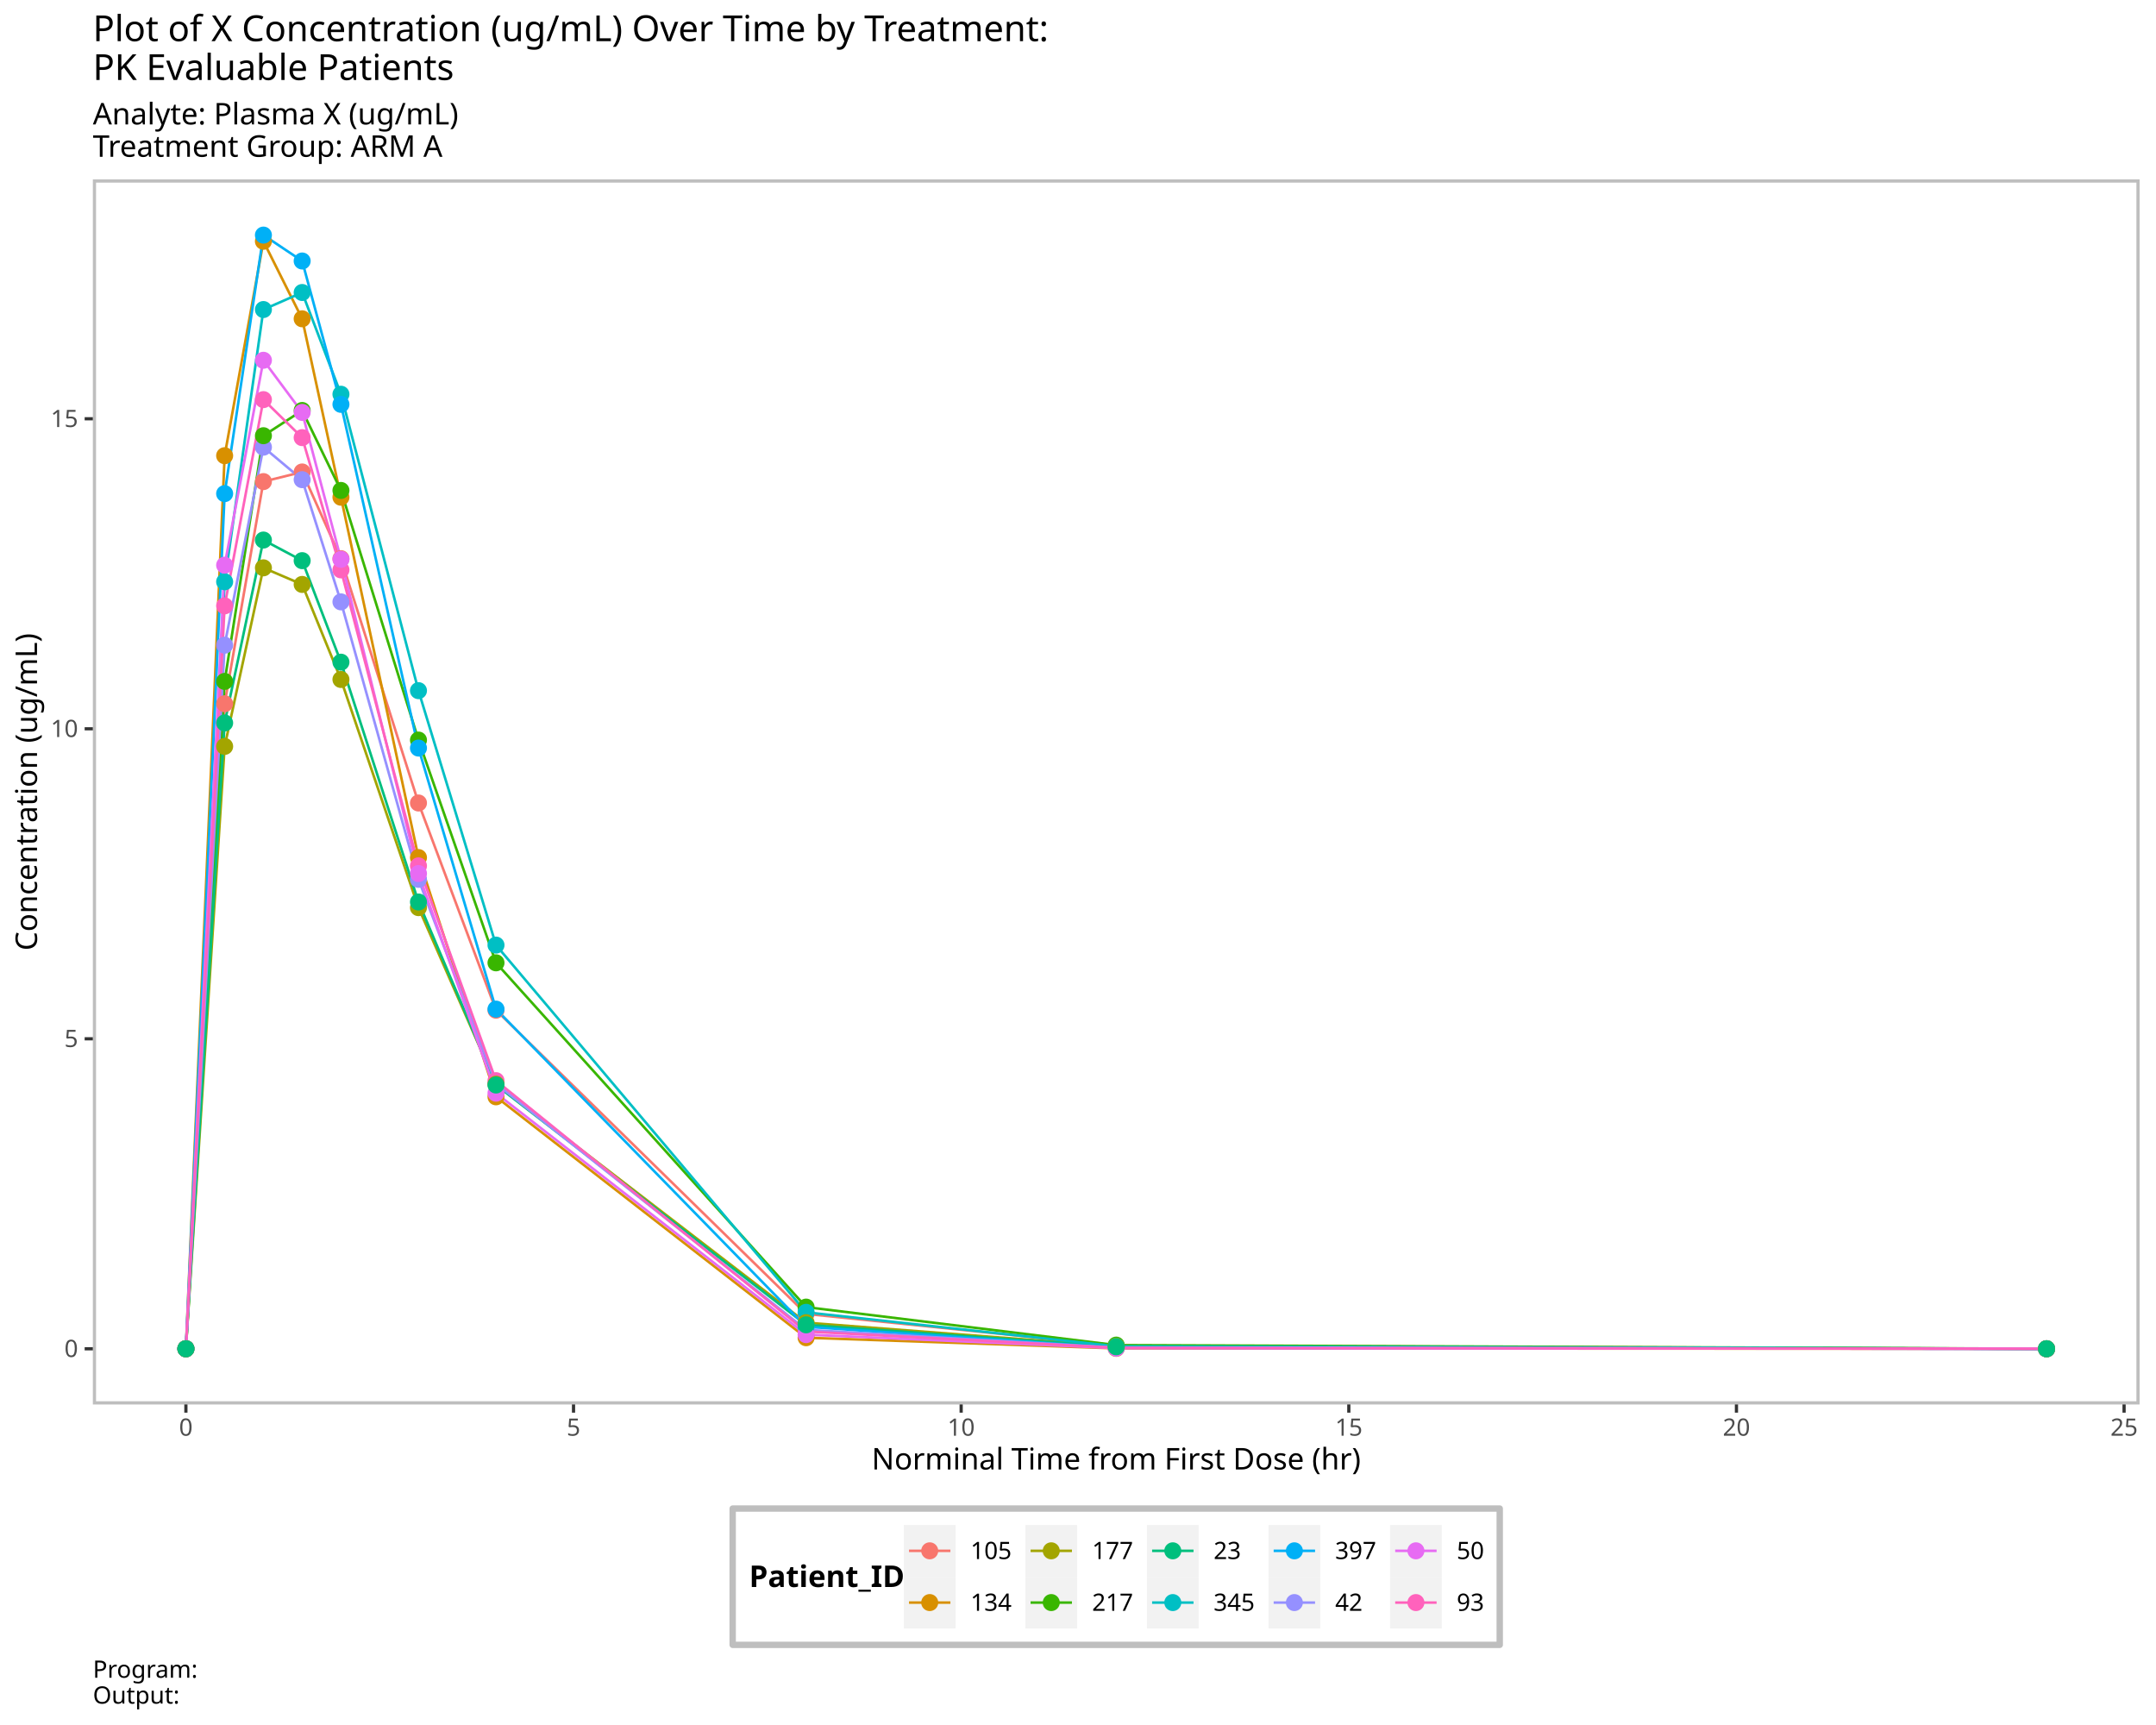
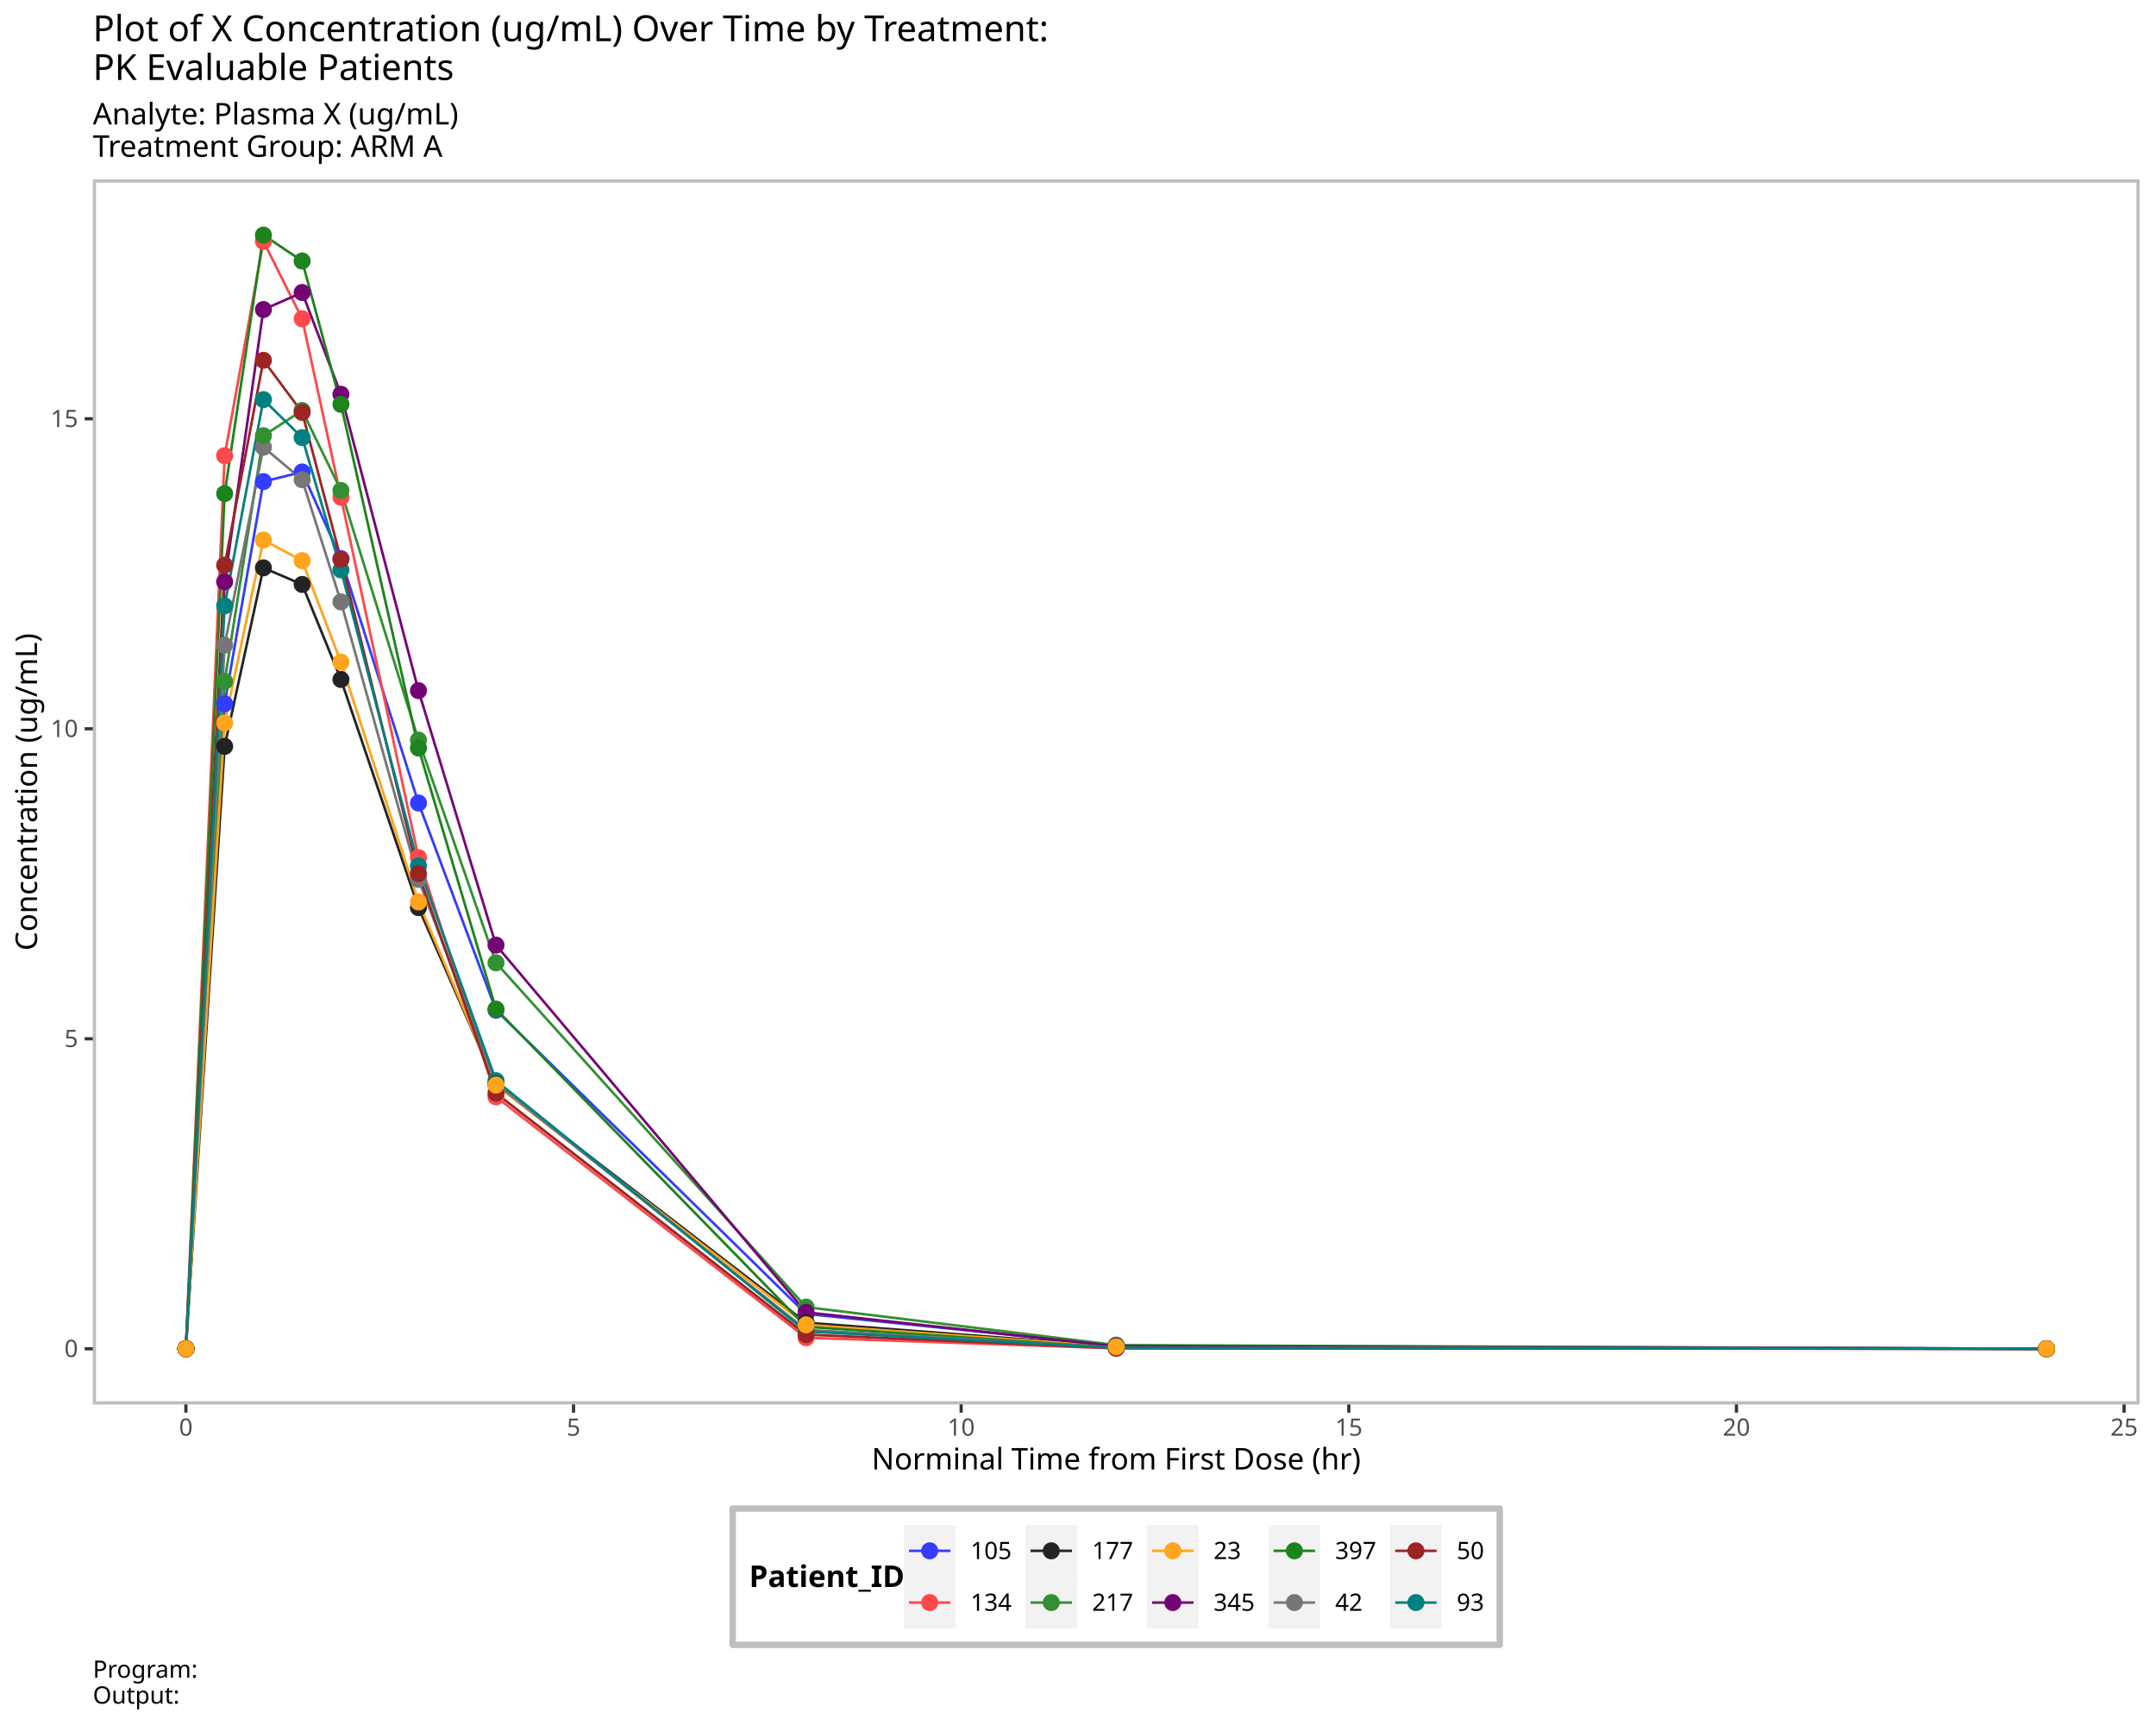
<svg xmlns="http://www.w3.org/2000/svg" class="svglite" data-engine-version="2.0" width="720.00pt" height="576.00pt" viewBox="0 0 720.00 576.00">
  <defs>
    <style type="text/css">
    .svglite line, .svglite polyline, .svglite polygon, .svglite path, .svglite rect, .svglite circle {
      fill: none;
      stroke: #000000;
      stroke-linecap: round;
      stroke-linejoin: round;
      stroke-miterlimit: 10.00;
    }
  </style>
  </defs>
  <rect width="100%" height="100%" style="stroke: none; fill: #FFFFFF;" />
  <defs>
    <clipPath id="cpMC4wMHw3MjAuMDB8MC4wMHw1NzYuMDA=">
      <rect x="0.00" y="0.00" width="720.00" height="576.00" />
    </clipPath>
  </defs>
  <g clip-path="url(#cpMC4wMHw3MjAuMDB8MC4wMHw1NzYuMDA=)">
    <rect x="0.00" y="0.00" width="720.00" height="576.00" style="stroke-width: 1.07; stroke: #FFFFFF; fill: #FFFFFF;" />
  </g>
  <defs>
    <clipPath id="cpMzEuMDF8NzE0LjUyfDU5LjkxfDQ2OC45Ng==">
      <rect x="31.01" y="59.91" width="683.51" height="409.06" />
    </clipPath>
  </defs>
  <g clip-path="url(#cpMzEuMDF8NzE0LjUyfDU5LjkxfDQ2OC45Ng==)">
-     <polyline points="62.08,450.37 75.02,234.99 87.97,160.81 100.91,157.60 113.86,186.54 139.75,268.13 165.64,337.31 269.20,438.73 372.76,449.35 683.45,450.37 " style="stroke-width: 0.85; stroke: #F8766D; stroke-linecap: butt;" />
-     <polyline points="62.08,450.37 75.02,152.16 87.97,80.57 100.91,106.45 113.86,166.03 139.75,286.35 165.64,366.24 269.20,446.68 372.76,450.24 683.45,450.37 " style="stroke-width: 0.85; stroke: #D89000; stroke-linecap: butt;" />
-     <polyline points="62.08,450.37 75.02,249.23 87.97,189.61 100.91,195.15 113.86,226.89 139.75,303.07 165.64,362.03 269.20,441.65 372.76,449.58 683.45,450.37 " style="stroke-width: 0.85; stroke: #A3A500; stroke-linecap: butt;" />
-     <polyline points="62.08,450.37 75.02,227.53 87.97,145.49 100.91,137.07 113.86,163.77 139.75,247.12 165.64,321.50 269.20,436.46 372.76,449.15 683.45,450.37 " style="stroke-width: 0.85; stroke: #39B600; stroke-linecap: butt;" />
-     <polyline points="62.08,450.37 75.02,241.40 87.97,180.33 100.91,187.21 113.86,221.11 139.75,301.19 165.64,362.30 269.20,442.38 372.76,449.71 683.45,450.37 " style="stroke-width: 0.85; stroke: #00BF7D; stroke-linecap: butt;" />
-     <polyline points="62.08,450.37 75.02,194.26 87.97,103.36 100.91,97.67 113.86,131.64 139.75,230.62 165.64,315.58 269.20,438.20 372.76,449.54 683.45,450.37 " style="stroke-width: 0.85; stroke: #00BFC4; stroke-linecap: butt;" />
-     <polyline points="62.08,450.37 75.02,164.83 87.97,78.50 100.91,87.15 113.86,135.02 139.75,249.79 165.64,336.96 269.20,443.04 372.76,450.02 683.45,450.37 " style="stroke-width: 0.85; stroke: #00B0F6; stroke-linecap: butt;" />
-     <polyline points="62.08,450.37 75.02,215.44 87.97,149.32 100.91,160.17 113.86,200.97 139.75,293.63 165.64,361.83 269.20,444.05 372.76,450.00 683.45,450.37 " style="stroke-width: 0.85; stroke: #9590FF; stroke-linecap: butt;" />
-     <polyline points="62.08,450.37 75.02,188.72 87.97,120.30 100.91,137.71 113.86,186.77 139.75,291.69 165.64,365.03 269.20,445.65 372.76,450.16 683.45,450.37 " style="stroke-width: 0.85; stroke: #E76BF3; stroke-linecap: butt;" />
-     <polyline points="62.08,450.37 75.02,202.30 87.97,133.44 100.91,146.13 113.86,190.29 139.75,289.12 165.64,360.85 269.20,444.61 372.76,450.06 683.45,450.37 " style="stroke-width: 0.85; stroke: #FF62BC; stroke-linecap: butt;" />
-     <circle cx="62.08" cy="450.37" r="2.49" style="stroke-width: 0.71; stroke: #F8766D; fill: #F8766D;" />
-     <circle cx="75.02" cy="234.99" r="2.49" style="stroke-width: 0.71; stroke: #F8766D; fill: #F8766D;" />
-     <circle cx="87.97" cy="160.81" r="2.49" style="stroke-width: 0.71; stroke: #F8766D; fill: #F8766D;" />
-     <circle cx="100.91" cy="157.60" r="2.49" style="stroke-width: 0.71; stroke: #F8766D; fill: #F8766D;" />
-     <circle cx="113.86" cy="186.54" r="2.49" style="stroke-width: 0.71; stroke: #F8766D; fill: #F8766D;" />
-     <circle cx="139.75" cy="268.13" r="2.49" style="stroke-width: 0.71; stroke: #F8766D; fill: #F8766D;" />
-     <circle cx="165.64" cy="337.31" r="2.49" style="stroke-width: 0.71; stroke: #F8766D; fill: #F8766D;" />
-     <circle cx="269.20" cy="438.73" r="2.49" style="stroke-width: 0.71; stroke: #F8766D; fill: #F8766D;" />
-     <circle cx="372.76" cy="449.35" r="2.49" style="stroke-width: 0.71; stroke: #F8766D; fill: #F8766D;" />
-     <circle cx="62.08" cy="450.37" r="2.49" style="stroke-width: 0.71; stroke: #D89000; fill: #D89000;" />
-     <circle cx="75.02" cy="152.16" r="2.49" style="stroke-width: 0.71; stroke: #D89000; fill: #D89000;" />
-     <circle cx="87.97" cy="80.57" r="2.49" style="stroke-width: 0.71; stroke: #D89000; fill: #D89000;" />
-     <circle cx="100.91" cy="106.45" r="2.49" style="stroke-width: 0.71; stroke: #D89000; fill: #D89000;" />
-     <circle cx="113.86" cy="166.03" r="2.49" style="stroke-width: 0.71; stroke: #D89000; fill: #D89000;" />
-     <circle cx="139.75" cy="286.35" r="2.49" style="stroke-width: 0.71; stroke: #D89000; fill: #D89000;" />
-     <circle cx="165.64" cy="366.24" r="2.49" style="stroke-width: 0.71; stroke: #D89000; fill: #D89000;" />
-     <circle cx="269.20" cy="446.68" r="2.49" style="stroke-width: 0.71; stroke: #D89000; fill: #D89000;" />
-     <circle cx="372.76" cy="450.24" r="2.49" style="stroke-width: 0.71; stroke: #D89000; fill: #D89000;" />
-     <circle cx="62.08" cy="450.37" r="2.49" style="stroke-width: 0.71; stroke: #9590FF; fill: #9590FF;" />
-     <circle cx="75.02" cy="215.44" r="2.49" style="stroke-width: 0.71; stroke: #9590FF; fill: #9590FF;" />
-     <circle cx="87.97" cy="149.32" r="2.49" style="stroke-width: 0.71; stroke: #9590FF; fill: #9590FF;" />
-     <circle cx="100.91" cy="160.17" r="2.49" style="stroke-width: 0.71; stroke: #9590FF; fill: #9590FF;" />
-     <circle cx="113.86" cy="200.97" r="2.49" style="stroke-width: 0.71; stroke: #9590FF; fill: #9590FF;" />
-     <circle cx="139.75" cy="293.63" r="2.49" style="stroke-width: 0.71; stroke: #9590FF; fill: #9590FF;" />
-     <circle cx="165.64" cy="361.83" r="2.49" style="stroke-width: 0.71; stroke: #9590FF; fill: #9590FF;" />
-     <circle cx="269.20" cy="444.05" r="2.49" style="stroke-width: 0.71; stroke: #9590FF; fill: #9590FF;" />
-     <circle cx="372.76" cy="450.00" r="2.49" style="stroke-width: 0.71; stroke: #9590FF; fill: #9590FF;" />
-     <circle cx="62.08" cy="450.37" r="2.49" style="stroke-width: 0.71; stroke: #FF62BC; fill: #FF62BC;" />
-     <circle cx="75.02" cy="202.30" r="2.49" style="stroke-width: 0.71; stroke: #FF62BC; fill: #FF62BC;" />
-     <circle cx="87.97" cy="133.44" r="2.49" style="stroke-width: 0.71; stroke: #FF62BC; fill: #FF62BC;" />
-     <circle cx="100.91" cy="146.13" r="2.49" style="stroke-width: 0.71; stroke: #FF62BC; fill: #FF62BC;" />
-     <circle cx="113.86" cy="190.29" r="2.49" style="stroke-width: 0.71; stroke: #FF62BC; fill: #FF62BC;" />
-     <circle cx="139.75" cy="289.12" r="2.49" style="stroke-width: 0.71; stroke: #FF62BC; fill: #FF62BC;" />
-     <circle cx="165.64" cy="360.85" r="2.49" style="stroke-width: 0.71; stroke: #FF62BC; fill: #FF62BC;" />
-     <circle cx="269.20" cy="444.61" r="2.49" style="stroke-width: 0.71; stroke: #FF62BC; fill: #FF62BC;" />
-     <circle cx="372.76" cy="450.06" r="2.49" style="stroke-width: 0.71; stroke: #FF62BC; fill: #FF62BC;" />
-     <circle cx="62.08" cy="450.37" r="2.49" style="stroke-width: 0.71; stroke: #39B600; fill: #39B600;" />
-     <circle cx="75.02" cy="227.53" r="2.49" style="stroke-width: 0.71; stroke: #39B600; fill: #39B600;" />
-     <circle cx="87.97" cy="145.49" r="2.49" style="stroke-width: 0.71; stroke: #39B600; fill: #39B600;" />
-     <circle cx="100.91" cy="137.07" r="2.49" style="stroke-width: 0.71; stroke: #39B600; fill: #39B600;" />
-     <circle cx="113.86" cy="163.77" r="2.49" style="stroke-width: 0.71; stroke: #39B600; fill: #39B600;" />
-     <circle cx="139.75" cy="247.12" r="2.49" style="stroke-width: 0.71; stroke: #39B600; fill: #39B600;" />
-     <circle cx="165.64" cy="321.50" r="2.49" style="stroke-width: 0.71; stroke: #39B600; fill: #39B600;" />
-     <circle cx="269.20" cy="436.46" r="2.49" style="stroke-width: 0.71; stroke: #39B600; fill: #39B600;" />
-     <circle cx="372.76" cy="449.15" r="2.49" style="stroke-width: 0.71; stroke: #39B600; fill: #39B600;" />
-     <circle cx="62.08" cy="450.37" r="2.49" style="stroke-width: 0.71; stroke: #00BFC4; fill: #00BFC4;" />
-     <circle cx="75.02" cy="194.26" r="2.49" style="stroke-width: 0.71; stroke: #00BFC4; fill: #00BFC4;" />
-     <circle cx="87.97" cy="103.36" r="2.49" style="stroke-width: 0.71; stroke: #00BFC4; fill: #00BFC4;" />
-     <circle cx="100.91" cy="97.67" r="2.49" style="stroke-width: 0.71; stroke: #00BFC4; fill: #00BFC4;" />
-     <circle cx="113.86" cy="131.64" r="2.49" style="stroke-width: 0.71; stroke: #00BFC4; fill: #00BFC4;" />
-     <circle cx="139.75" cy="230.62" r="2.49" style="stroke-width: 0.71; stroke: #00BFC4; fill: #00BFC4;" />
-     <circle cx="165.64" cy="315.58" r="2.49" style="stroke-width: 0.71; stroke: #00BFC4; fill: #00BFC4;" />
-     <circle cx="269.20" cy="438.20" r="2.49" style="stroke-width: 0.71; stroke: #00BFC4; fill: #00BFC4;" />
-     <circle cx="372.76" cy="449.54" r="2.49" style="stroke-width: 0.71; stroke: #00BFC4; fill: #00BFC4;" />
-     <circle cx="62.08" cy="450.37" r="2.49" style="stroke-width: 0.71; stroke: #00B0F6; fill: #00B0F6;" />
-     <circle cx="75.02" cy="164.83" r="2.49" style="stroke-width: 0.71; stroke: #00B0F6; fill: #00B0F6;" />
-     <circle cx="87.97" cy="78.50" r="2.49" style="stroke-width: 0.71; stroke: #00B0F6; fill: #00B0F6;" />
-     <circle cx="100.91" cy="87.15" r="2.49" style="stroke-width: 0.71; stroke: #00B0F6; fill: #00B0F6;" />
-     <circle cx="113.86" cy="135.02" r="2.49" style="stroke-width: 0.71; stroke: #00B0F6; fill: #00B0F6;" />
-     <circle cx="139.75" cy="249.79" r="2.49" style="stroke-width: 0.71; stroke: #00B0F6; fill: #00B0F6;" />
-     <circle cx="165.64" cy="336.96" r="2.49" style="stroke-width: 0.71; stroke: #00B0F6; fill: #00B0F6;" />
-     <circle cx="269.20" cy="443.04" r="2.49" style="stroke-width: 0.71; stroke: #00B0F6; fill: #00B0F6;" />
-     <circle cx="372.76" cy="450.02" r="2.49" style="stroke-width: 0.71; stroke: #00B0F6; fill: #00B0F6;" />
-     <circle cx="62.08" cy="450.37" r="2.49" style="stroke-width: 0.71; stroke: #E76BF3; fill: #E76BF3;" />
-     <circle cx="75.02" cy="188.72" r="2.49" style="stroke-width: 0.71; stroke: #E76BF3; fill: #E76BF3;" />
-     <circle cx="87.97" cy="120.30" r="2.49" style="stroke-width: 0.71; stroke: #E76BF3; fill: #E76BF3;" />
-     <circle cx="100.91" cy="137.71" r="2.49" style="stroke-width: 0.71; stroke: #E76BF3; fill: #E76BF3;" />
-     <circle cx="113.86" cy="186.77" r="2.49" style="stroke-width: 0.71; stroke: #E76BF3; fill: #E76BF3;" />
-     <circle cx="139.75" cy="291.69" r="2.49" style="stroke-width: 0.71; stroke: #E76BF3; fill: #E76BF3;" />
-     <circle cx="165.64" cy="365.03" r="2.49" style="stroke-width: 0.71; stroke: #E76BF3; fill: #E76BF3;" />
-     <circle cx="269.20" cy="445.65" r="2.49" style="stroke-width: 0.71; stroke: #E76BF3; fill: #E76BF3;" />
-     <circle cx="372.76" cy="450.16" r="2.49" style="stroke-width: 0.71; stroke: #E76BF3; fill: #E76BF3;" />
-     <circle cx="62.08" cy="450.37" r="2.49" style="stroke-width: 0.71; stroke: #A3A500; fill: #A3A500;" />
-     <circle cx="75.02" cy="249.23" r="2.49" style="stroke-width: 0.71; stroke: #A3A500; fill: #A3A500;" />
-     <circle cx="87.97" cy="189.61" r="2.49" style="stroke-width: 0.71; stroke: #A3A500; fill: #A3A500;" />
-     <circle cx="100.91" cy="195.15" r="2.49" style="stroke-width: 0.71; stroke: #A3A500; fill: #A3A500;" />
-     <circle cx="113.86" cy="226.89" r="2.49" style="stroke-width: 0.71; stroke: #A3A500; fill: #A3A500;" />
-     <circle cx="139.75" cy="303.07" r="2.49" style="stroke-width: 0.71; stroke: #A3A500; fill: #A3A500;" />
-     <circle cx="165.64" cy="362.03" r="2.49" style="stroke-width: 0.71; stroke: #A3A500; fill: #A3A500;" />
-     <circle cx="269.20" cy="441.65" r="2.49" style="stroke-width: 0.71; stroke: #A3A500; fill: #A3A500;" />
-     <circle cx="372.76" cy="449.58" r="2.49" style="stroke-width: 0.71; stroke: #A3A500; fill: #A3A500;" />
-     <circle cx="62.08" cy="450.37" r="2.49" style="stroke-width: 0.71; stroke: #00BF7D; fill: #00BF7D;" />
-     <circle cx="75.02" cy="241.40" r="2.49" style="stroke-width: 0.71; stroke: #00BF7D; fill: #00BF7D;" />
-     <circle cx="87.97" cy="180.33" r="2.49" style="stroke-width: 0.71; stroke: #00BF7D; fill: #00BF7D;" />
-     <circle cx="100.91" cy="187.21" r="2.49" style="stroke-width: 0.71; stroke: #00BF7D; fill: #00BF7D;" />
-     <circle cx="113.86" cy="221.11" r="2.49" style="stroke-width: 0.71; stroke: #00BF7D; fill: #00BF7D;" />
-     <circle cx="139.75" cy="301.19" r="2.49" style="stroke-width: 0.71; stroke: #00BF7D; fill: #00BF7D;" />
-     <circle cx="165.64" cy="362.30" r="2.49" style="stroke-width: 0.71; stroke: #00BF7D; fill: #00BF7D;" />
-     <circle cx="269.20" cy="442.38" r="2.49" style="stroke-width: 0.71; stroke: #00BF7D; fill: #00BF7D;" />
-     <circle cx="372.76" cy="449.71" r="2.49" style="stroke-width: 0.71; stroke: #00BF7D; fill: #00BF7D;" />
-     <circle cx="683.45" cy="450.37" r="2.49" style="stroke-width: 0.71; stroke: #F8766D; fill: #F8766D;" />
-     <circle cx="683.45" cy="450.37" r="2.49" style="stroke-width: 0.71; stroke: #D89000; fill: #D89000;" />
-     <circle cx="683.45" cy="450.37" r="2.49" style="stroke-width: 0.71; stroke: #9590FF; fill: #9590FF;" />
-     <circle cx="683.45" cy="450.37" r="2.49" style="stroke-width: 0.71; stroke: #FF62BC; fill: #FF62BC;" />
-     <circle cx="683.45" cy="450.37" r="2.49" style="stroke-width: 0.71; stroke: #39B600; fill: #39B600;" />
-     <circle cx="683.45" cy="450.37" r="2.49" style="stroke-width: 0.71; stroke: #00BFC4; fill: #00BFC4;" />
-     <circle cx="683.45" cy="450.37" r="2.49" style="stroke-width: 0.71; stroke: #00B0F6; fill: #00B0F6;" />
-     <circle cx="683.45" cy="450.37" r="2.49" style="stroke-width: 0.71; stroke: #E76BF3; fill: #E76BF3;" />
-     <circle cx="683.45" cy="450.37" r="2.49" style="stroke-width: 0.71; stroke: #A3A500; fill: #A3A500;" />
-     <circle cx="683.45" cy="450.37" r="2.49" style="stroke-width: 0.71; stroke: #00BF7D; fill: #00BF7D;" />
+     <polyline points="62.08,450.37 75.02,234.99 87.97,160.81 100.91,157.60 113.86,186.54 139.75,268.13 165.64,337.31 269.20,438.73 372.76,449.35 683.45,450.37 " style="stroke-width: 0.85; stroke: #343CFF; stroke-linecap: butt;" />
+     <polyline points="62.08,450.37 75.02,152.16 87.97,80.57 100.91,106.45 113.86,166.03 139.75,286.35 165.64,366.24 269.20,446.68 372.76,450.24 683.45,450.37 " style="stroke-width: 0.85; stroke: #FF484B; stroke-linecap: butt;" />
+     <polyline points="62.08,450.37 75.02,249.23 87.97,189.61 100.91,195.15 113.86,226.89 139.75,303.07 165.64,362.03 269.20,441.65 372.76,449.58 683.45,450.37 " style="stroke-width: 0.85; stroke: #232323; stroke-linecap: butt;" />
+     <polyline points="62.08,450.37 75.02,227.53 87.97,145.49 100.91,137.07 113.86,163.77 139.75,247.12 165.64,321.50 269.20,436.46 372.76,449.15 683.45,450.37 " style="stroke-width: 0.85; stroke: #329032; stroke-linecap: butt;" />
+     <polyline points="62.08,450.37 75.02,241.40 87.97,180.33 100.91,187.21 113.86,221.11 139.75,301.19 165.64,362.30 269.20,442.38 372.76,449.71 683.45,450.37 " style="stroke-width: 0.85; stroke: #FFA41C; stroke-linecap: butt;" />
+     <polyline points="62.08,450.37 75.02,194.26 87.97,103.36 100.91,97.67 113.86,131.64 139.75,230.62 165.64,315.58 269.20,438.20 372.76,449.54 683.45,450.37 " style="stroke-width: 0.85; stroke: #750375; stroke-linecap: butt;" />
+     <polyline points="62.08,450.37 75.02,164.83 87.97,78.50 100.91,87.15 113.86,135.02 139.75,249.79 165.64,336.96 269.20,443.04 372.76,450.02 683.45,450.37 " style="stroke-width: 0.85; stroke: #1D831C; stroke-linecap: butt;" />
+     <polyline points="62.08,450.37 75.02,215.44 87.97,149.32 100.91,160.17 113.86,200.97 139.75,293.63 165.64,361.83 269.20,444.05 372.76,450.00 683.45,450.37 " style="stroke-width: 0.85; stroke: #767676; stroke-linecap: butt;" />
+     <polyline points="62.08,450.37 75.02,188.72 87.97,120.30 100.91,137.71 113.86,186.77 139.75,291.69 165.64,365.03 269.20,445.65 372.76,450.16 683.45,450.37 " style="stroke-width: 0.85; stroke: #9B2525; stroke-linecap: butt;" />
+     <polyline points="62.08,450.37 75.02,202.30 87.97,133.44 100.91,146.13 113.86,190.29 139.75,289.12 165.64,360.85 269.20,444.61 372.76,450.06 683.45,450.37 " style="stroke-width: 0.85; stroke: #008080; stroke-linecap: butt;" />
+     <circle cx="62.08" cy="450.37" r="2.49" style="stroke-width: 0.71; stroke: #343CFF; fill: #343CFF;" />
+     <circle cx="75.02" cy="234.99" r="2.49" style="stroke-width: 0.71; stroke: #343CFF; fill: #343CFF;" />
+     <circle cx="87.97" cy="160.81" r="2.49" style="stroke-width: 0.71; stroke: #343CFF; fill: #343CFF;" />
+     <circle cx="100.91" cy="157.60" r="2.49" style="stroke-width: 0.71; stroke: #343CFF; fill: #343CFF;" />
+     <circle cx="113.86" cy="186.54" r="2.49" style="stroke-width: 0.71; stroke: #343CFF; fill: #343CFF;" />
+     <circle cx="139.75" cy="268.13" r="2.49" style="stroke-width: 0.71; stroke: #343CFF; fill: #343CFF;" />
+     <circle cx="165.64" cy="337.31" r="2.49" style="stroke-width: 0.71; stroke: #343CFF; fill: #343CFF;" />
+     <circle cx="269.20" cy="438.73" r="2.49" style="stroke-width: 0.71; stroke: #343CFF; fill: #343CFF;" />
+     <circle cx="372.76" cy="449.35" r="2.49" style="stroke-width: 0.71; stroke: #343CFF; fill: #343CFF;" />
+     <circle cx="62.08" cy="450.37" r="2.49" style="stroke-width: 0.71; stroke: #FF484B; fill: #FF484B;" />
+     <circle cx="75.02" cy="152.16" r="2.49" style="stroke-width: 0.71; stroke: #FF484B; fill: #FF484B;" />
+     <circle cx="87.97" cy="80.57" r="2.49" style="stroke-width: 0.71; stroke: #FF484B; fill: #FF484B;" />
+     <circle cx="100.91" cy="106.45" r="2.49" style="stroke-width: 0.71; stroke: #FF484B; fill: #FF484B;" />
+     <circle cx="113.86" cy="166.03" r="2.49" style="stroke-width: 0.71; stroke: #FF484B; fill: #FF484B;" />
+     <circle cx="139.75" cy="286.35" r="2.49" style="stroke-width: 0.71; stroke: #FF484B; fill: #FF484B;" />
+     <circle cx="165.64" cy="366.24" r="2.49" style="stroke-width: 0.71; stroke: #FF484B; fill: #FF484B;" />
+     <circle cx="269.20" cy="446.68" r="2.49" style="stroke-width: 0.71; stroke: #FF484B; fill: #FF484B;" />
+     <circle cx="372.76" cy="450.24" r="2.49" style="stroke-width: 0.71; stroke: #FF484B; fill: #FF484B;" />
+     <circle cx="62.08" cy="450.37" r="2.49" style="stroke-width: 0.71; stroke: #767676; fill: #767676;" />
+     <circle cx="75.02" cy="215.44" r="2.49" style="stroke-width: 0.71; stroke: #767676; fill: #767676;" />
+     <circle cx="87.97" cy="149.32" r="2.49" style="stroke-width: 0.71; stroke: #767676; fill: #767676;" />
+     <circle cx="100.91" cy="160.17" r="2.49" style="stroke-width: 0.71; stroke: #767676; fill: #767676;" />
+     <circle cx="113.86" cy="200.97" r="2.49" style="stroke-width: 0.71; stroke: #767676; fill: #767676;" />
+     <circle cx="139.75" cy="293.63" r="2.49" style="stroke-width: 0.71; stroke: #767676; fill: #767676;" />
+     <circle cx="165.64" cy="361.83" r="2.49" style="stroke-width: 0.71; stroke: #767676; fill: #767676;" />
+     <circle cx="269.20" cy="444.05" r="2.49" style="stroke-width: 0.71; stroke: #767676; fill: #767676;" />
+     <circle cx="372.76" cy="450.00" r="2.49" style="stroke-width: 0.71; stroke: #767676; fill: #767676;" />
+     <circle cx="62.08" cy="450.37" r="2.49" style="stroke-width: 0.71; stroke: #008080; fill: #008080;" />
+     <circle cx="75.02" cy="202.30" r="2.49" style="stroke-width: 0.71; stroke: #008080; fill: #008080;" />
+     <circle cx="87.97" cy="133.44" r="2.49" style="stroke-width: 0.71; stroke: #008080; fill: #008080;" />
+     <circle cx="100.91" cy="146.13" r="2.49" style="stroke-width: 0.71; stroke: #008080; fill: #008080;" />
+     <circle cx="113.86" cy="190.29" r="2.49" style="stroke-width: 0.71; stroke: #008080; fill: #008080;" />
+     <circle cx="139.75" cy="289.12" r="2.49" style="stroke-width: 0.71; stroke: #008080; fill: #008080;" />
+     <circle cx="165.64" cy="360.85" r="2.49" style="stroke-width: 0.71; stroke: #008080; fill: #008080;" />
+     <circle cx="269.20" cy="444.61" r="2.49" style="stroke-width: 0.71; stroke: #008080; fill: #008080;" />
+     <circle cx="372.76" cy="450.06" r="2.49" style="stroke-width: 0.71; stroke: #008080; fill: #008080;" />
+     <circle cx="62.08" cy="450.37" r="2.49" style="stroke-width: 0.71; stroke: #329032; fill: #329032;" />
+     <circle cx="75.02" cy="227.53" r="2.49" style="stroke-width: 0.71; stroke: #329032; fill: #329032;" />
+     <circle cx="87.97" cy="145.49" r="2.49" style="stroke-width: 0.71; stroke: #329032; fill: #329032;" />
+     <circle cx="100.91" cy="137.07" r="2.49" style="stroke-width: 0.71; stroke: #329032; fill: #329032;" />
+     <circle cx="113.86" cy="163.77" r="2.49" style="stroke-width: 0.71; stroke: #329032; fill: #329032;" />
+     <circle cx="139.75" cy="247.12" r="2.49" style="stroke-width: 0.71; stroke: #329032; fill: #329032;" />
+     <circle cx="165.64" cy="321.50" r="2.49" style="stroke-width: 0.71; stroke: #329032; fill: #329032;" />
+     <circle cx="269.20" cy="436.46" r="2.49" style="stroke-width: 0.71; stroke: #329032; fill: #329032;" />
+     <circle cx="372.76" cy="449.15" r="2.49" style="stroke-width: 0.71; stroke: #329032; fill: #329032;" />
+     <circle cx="62.08" cy="450.37" r="2.49" style="stroke-width: 0.71; stroke: #750375; fill: #750375;" />
+     <circle cx="75.02" cy="194.26" r="2.49" style="stroke-width: 0.71; stroke: #750375; fill: #750375;" />
+     <circle cx="87.97" cy="103.36" r="2.49" style="stroke-width: 0.71; stroke: #750375; fill: #750375;" />
+     <circle cx="100.91" cy="97.67" r="2.49" style="stroke-width: 0.71; stroke: #750375; fill: #750375;" />
+     <circle cx="113.86" cy="131.64" r="2.49" style="stroke-width: 0.71; stroke: #750375; fill: #750375;" />
+     <circle cx="139.75" cy="230.62" r="2.49" style="stroke-width: 0.71; stroke: #750375; fill: #750375;" />
+     <circle cx="165.64" cy="315.58" r="2.49" style="stroke-width: 0.71; stroke: #750375; fill: #750375;" />
+     <circle cx="269.20" cy="438.20" r="2.49" style="stroke-width: 0.71; stroke: #750375; fill: #750375;" />
+     <circle cx="372.76" cy="449.54" r="2.49" style="stroke-width: 0.71; stroke: #750375; fill: #750375;" />
+     <circle cx="62.08" cy="450.37" r="2.49" style="stroke-width: 0.71; stroke: #1D831C; fill: #1D831C;" />
+     <circle cx="75.02" cy="164.83" r="2.49" style="stroke-width: 0.71; stroke: #1D831C; fill: #1D831C;" />
+     <circle cx="87.97" cy="78.50" r="2.49" style="stroke-width: 0.71; stroke: #1D831C; fill: #1D831C;" />
+     <circle cx="100.91" cy="87.15" r="2.49" style="stroke-width: 0.71; stroke: #1D831C; fill: #1D831C;" />
+     <circle cx="113.86" cy="135.02" r="2.49" style="stroke-width: 0.71; stroke: #1D831C; fill: #1D831C;" />
+     <circle cx="139.75" cy="249.79" r="2.49" style="stroke-width: 0.71; stroke: #1D831C; fill: #1D831C;" />
+     <circle cx="165.64" cy="336.96" r="2.49" style="stroke-width: 0.71; stroke: #1D831C; fill: #1D831C;" />
+     <circle cx="269.20" cy="443.04" r="2.49" style="stroke-width: 0.71; stroke: #1D831C; fill: #1D831C;" />
+     <circle cx="372.76" cy="450.02" r="2.49" style="stroke-width: 0.71; stroke: #1D831C; fill: #1D831C;" />
+     <circle cx="62.08" cy="450.37" r="2.49" style="stroke-width: 0.71; stroke: #9B2525; fill: #9B2525;" />
+     <circle cx="75.02" cy="188.72" r="2.49" style="stroke-width: 0.71; stroke: #9B2525; fill: #9B2525;" />
+     <circle cx="87.97" cy="120.30" r="2.49" style="stroke-width: 0.71; stroke: #9B2525; fill: #9B2525;" />
+     <circle cx="100.91" cy="137.71" r="2.49" style="stroke-width: 0.71; stroke: #9B2525; fill: #9B2525;" />
+     <circle cx="113.86" cy="186.77" r="2.49" style="stroke-width: 0.71; stroke: #9B2525; fill: #9B2525;" />
+     <circle cx="139.75" cy="291.69" r="2.49" style="stroke-width: 0.71; stroke: #9B2525; fill: #9B2525;" />
+     <circle cx="165.64" cy="365.03" r="2.49" style="stroke-width: 0.71; stroke: #9B2525; fill: #9B2525;" />
+     <circle cx="269.20" cy="445.65" r="2.49" style="stroke-width: 0.71; stroke: #9B2525; fill: #9B2525;" />
+     <circle cx="372.76" cy="450.16" r="2.49" style="stroke-width: 0.71; stroke: #9B2525; fill: #9B2525;" />
+     <circle cx="62.08" cy="450.37" r="2.49" style="stroke-width: 0.71; stroke: #232323; fill: #232323;" />
+     <circle cx="75.02" cy="249.23" r="2.49" style="stroke-width: 0.71; stroke: #232323; fill: #232323;" />
+     <circle cx="87.97" cy="189.61" r="2.49" style="stroke-width: 0.71; stroke: #232323; fill: #232323;" />
+     <circle cx="100.91" cy="195.15" r="2.49" style="stroke-width: 0.71; stroke: #232323; fill: #232323;" />
+     <circle cx="113.86" cy="226.89" r="2.49" style="stroke-width: 0.71; stroke: #232323; fill: #232323;" />
+     <circle cx="139.75" cy="303.07" r="2.49" style="stroke-width: 0.71; stroke: #232323; fill: #232323;" />
+     <circle cx="165.64" cy="362.03" r="2.49" style="stroke-width: 0.71; stroke: #232323; fill: #232323;" />
+     <circle cx="269.20" cy="441.65" r="2.49" style="stroke-width: 0.71; stroke: #232323; fill: #232323;" />
+     <circle cx="372.76" cy="449.58" r="2.49" style="stroke-width: 0.71; stroke: #232323; fill: #232323;" />
+     <circle cx="62.08" cy="450.37" r="2.49" style="stroke-width: 0.71; stroke: #FFA41C; fill: #FFA41C;" />
+     <circle cx="75.02" cy="241.40" r="2.49" style="stroke-width: 0.71; stroke: #FFA41C; fill: #FFA41C;" />
+     <circle cx="87.97" cy="180.33" r="2.49" style="stroke-width: 0.71; stroke: #FFA41C; fill: #FFA41C;" />
+     <circle cx="100.91" cy="187.21" r="2.49" style="stroke-width: 0.71; stroke: #FFA41C; fill: #FFA41C;" />
+     <circle cx="113.86" cy="221.11" r="2.49" style="stroke-width: 0.71; stroke: #FFA41C; fill: #FFA41C;" />
+     <circle cx="139.75" cy="301.19" r="2.49" style="stroke-width: 0.71; stroke: #FFA41C; fill: #FFA41C;" />
+     <circle cx="165.64" cy="362.30" r="2.49" style="stroke-width: 0.71; stroke: #FFA41C; fill: #FFA41C;" />
+     <circle cx="269.20" cy="442.38" r="2.49" style="stroke-width: 0.71; stroke: #FFA41C; fill: #FFA41C;" />
+     <circle cx="372.76" cy="449.71" r="2.49" style="stroke-width: 0.71; stroke: #FFA41C; fill: #FFA41C;" />
+     <circle cx="683.45" cy="450.37" r="2.49" style="stroke-width: 0.71; stroke: #343CFF; fill: #343CFF;" />
+     <circle cx="683.45" cy="450.37" r="2.49" style="stroke-width: 0.71; stroke: #FF484B; fill: #FF484B;" />
+     <circle cx="683.45" cy="450.37" r="2.49" style="stroke-width: 0.71; stroke: #767676; fill: #767676;" />
+     <circle cx="683.45" cy="450.37" r="2.49" style="stroke-width: 0.71; stroke: #008080; fill: #008080;" />
+     <circle cx="683.45" cy="450.37" r="2.49" style="stroke-width: 0.71; stroke: #329032; fill: #329032;" />
+     <circle cx="683.45" cy="450.37" r="2.49" style="stroke-width: 0.71; stroke: #750375; fill: #750375;" />
+     <circle cx="683.45" cy="450.37" r="2.49" style="stroke-width: 0.71; stroke: #1D831C; fill: #1D831C;" />
+     <circle cx="683.45" cy="450.37" r="2.49" style="stroke-width: 0.71; stroke: #9B2525; fill: #9B2525;" />
+     <circle cx="683.45" cy="450.37" r="2.49" style="stroke-width: 0.71; stroke: #232323; fill: #232323;" />
+     <circle cx="683.45" cy="450.37" r="2.49" style="stroke-width: 0.71; stroke: #FFA41C; fill: #FFA41C;" />
    <rect x="31.01" y="59.91" width="683.51" height="409.06" style="stroke-width: 2.13; stroke: #BEBEBE;" />
  </g>
  <g clip-path="url(#cpMC4wMHw3MjAuMDB8MC4wMHw1NzYuMDA=)">
    <text x="26.08" y="453.12" text-anchor="end" style="font-size: 8.00px; fill: #4D4D4D; font-family: sans;" textLength="4.45px" lengthAdjust="spacingAndGlyphs">0</text>
    <text x="26.08" y="349.61" text-anchor="end" style="font-size: 8.00px; fill: #4D4D4D; font-family: sans;" textLength="4.45px" lengthAdjust="spacingAndGlyphs">5</text>
    <text x="26.08" y="246.10" text-anchor="end" style="font-size: 8.00px; fill: #4D4D4D; font-family: sans;" textLength="8.90px" lengthAdjust="spacingAndGlyphs">10</text>
    <text x="26.08" y="142.59" text-anchor="end" style="font-size: 8.00px; fill: #4D4D4D; font-family: sans;" textLength="8.90px" lengthAdjust="spacingAndGlyphs">15</text>
    <polyline points="28.27,450.37 31.01,450.37 " style="stroke-width: 1.07; stroke: #333333; stroke-linecap: butt;" />
    <polyline points="28.27,346.86 31.01,346.86 " style="stroke-width: 1.07; stroke: #333333; stroke-linecap: butt;" />
    <polyline points="28.27,243.35 31.01,243.35 " style="stroke-width: 1.07; stroke: #333333; stroke-linecap: butt;" />
    <polyline points="28.27,139.84 31.01,139.84 " style="stroke-width: 1.07; stroke: #333333; stroke-linecap: butt;" />
    <polyline points="62.08,471.70 62.08,468.96 " style="stroke-width: 1.07; stroke: #333333; stroke-linecap: butt;" />
    <polyline points="191.53,471.70 191.53,468.96 " style="stroke-width: 1.07; stroke: #333333; stroke-linecap: butt;" />
    <polyline points="320.98,471.70 320.98,468.96 " style="stroke-width: 1.07; stroke: #333333; stroke-linecap: butt;" />
    <polyline points="450.44,471.70 450.44,468.96 " style="stroke-width: 1.07; stroke: #333333; stroke-linecap: butt;" />
    <polyline points="579.89,471.70 579.89,468.96 " style="stroke-width: 1.07; stroke: #333333; stroke-linecap: butt;" />
    <polyline points="709.34,471.70 709.34,468.96 " style="stroke-width: 1.07; stroke: #333333; stroke-linecap: butt;" />
    <text x="62.08" y="479.40" text-anchor="middle" style="font-size: 8.00px; fill: #4D4D4D; font-family: sans;" textLength="4.45px" lengthAdjust="spacingAndGlyphs">0</text>
    <text x="191.53" y="479.40" text-anchor="middle" style="font-size: 8.00px; fill: #4D4D4D; font-family: sans;" textLength="4.45px" lengthAdjust="spacingAndGlyphs">5</text>
    <text x="320.98" y="479.40" text-anchor="middle" style="font-size: 8.00px; fill: #4D4D4D; font-family: sans;" textLength="8.90px" lengthAdjust="spacingAndGlyphs">10</text>
    <text x="450.44" y="479.40" text-anchor="middle" style="font-size: 8.00px; fill: #4D4D4D; font-family: sans;" textLength="8.90px" lengthAdjust="spacingAndGlyphs">15</text>
    <text x="579.89" y="479.40" text-anchor="middle" style="font-size: 8.00px; fill: #4D4D4D; font-family: sans;" textLength="8.90px" lengthAdjust="spacingAndGlyphs">20</text>
    <text x="709.34" y="479.40" text-anchor="middle" style="font-size: 8.00px; fill: #4D4D4D; font-family: sans;" textLength="8.90px" lengthAdjust="spacingAndGlyphs">25</text>
    <text x="372.76" y="490.68" text-anchor="middle" style="font-size: 10.00px; font-family: sans;" textLength="154.48px" lengthAdjust="spacingAndGlyphs">Norminal Time from First Dose (hr)</text>
    <text transform="translate(12.36,264.43) rotate(-90)" text-anchor="middle" style="font-size: 10.00px; font-family: sans;" textLength="99.50px" lengthAdjust="spacingAndGlyphs">Concentration (ug/mL)</text>
    <rect x="244.68" y="503.72" width="256.16" height="45.52" style="stroke-width: 2.13; stroke: #BEBEBE;" />
    <text x="250.16" y="529.92" style="font-size: 10.00px; font-weight: bold; font-family: sans;" textLength="46.70px" lengthAdjust="spacingAndGlyphs">Patient_ID</text>
    <rect x="301.84" y="509.20" width="17.28" height="17.28" style="stroke-width: 1.07; stroke: none; fill: #F2F2F2;" />
-     <line x1="303.57" y1="517.84" x2="317.39" y2="517.84" style="stroke-width: 0.85; stroke: #F8766D; stroke-linecap: butt;" />
-     <circle cx="310.48" cy="517.84" r="2.49" style="stroke-width: 0.71; stroke: #F8766D; fill: #F8766D;" />
+     <line x1="303.57" y1="517.84" x2="317.39" y2="517.84" style="stroke-width: 0.85; stroke: #343CFF; stroke-linecap: butt;" />
+     <circle cx="310.48" cy="517.84" r="2.49" style="stroke-width: 0.71; stroke: #343CFF; fill: #343CFF;" />
    <rect x="301.84" y="526.48" width="17.28" height="17.28" style="stroke-width: 1.07; stroke: none; fill: #F2F2F2;" />
-     <line x1="303.57" y1="535.12" x2="317.39" y2="535.12" style="stroke-width: 0.85; stroke: #D89000; stroke-linecap: butt;" />
-     <circle cx="310.48" cy="535.12" r="2.49" style="stroke-width: 0.71; stroke: #D89000; fill: #D89000;" />
+     <line x1="303.57" y1="535.12" x2="317.39" y2="535.12" style="stroke-width: 0.85; stroke: #FF484B; stroke-linecap: butt;" />
+     <circle cx="310.48" cy="535.12" r="2.49" style="stroke-width: 0.71; stroke: #FF484B; fill: #FF484B;" />
    <rect x="342.43" y="509.20" width="17.28" height="17.28" style="stroke-width: 1.07; stroke: none; fill: #F2F2F2;" />
-     <line x1="344.16" y1="517.84" x2="357.98" y2="517.84" style="stroke-width: 0.85; stroke: #A3A500; stroke-linecap: butt;" />
-     <circle cx="351.07" cy="517.84" r="2.49" style="stroke-width: 0.71; stroke: #A3A500; fill: #A3A500;" />
+     <line x1="344.16" y1="517.84" x2="357.98" y2="517.84" style="stroke-width: 0.85; stroke: #232323; stroke-linecap: butt;" />
+     <circle cx="351.07" cy="517.84" r="2.49" style="stroke-width: 0.71; stroke: #232323; fill: #232323;" />
    <rect x="342.43" y="526.48" width="17.28" height="17.28" style="stroke-width: 1.07; stroke: none; fill: #F2F2F2;" />
-     <line x1="344.16" y1="535.12" x2="357.98" y2="535.12" style="stroke-width: 0.85; stroke: #39B600; stroke-linecap: butt;" />
-     <circle cx="351.07" cy="535.12" r="2.49" style="stroke-width: 0.71; stroke: #39B600; fill: #39B600;" />
+     <line x1="344.16" y1="535.12" x2="357.98" y2="535.12" style="stroke-width: 0.85; stroke: #329032; stroke-linecap: butt;" />
+     <circle cx="351.07" cy="535.12" r="2.49" style="stroke-width: 0.71; stroke: #329032; fill: #329032;" />
    <rect x="383.02" y="509.20" width="17.28" height="17.28" style="stroke-width: 1.07; stroke: none; fill: #F2F2F2;" />
-     <line x1="384.75" y1="517.84" x2="398.58" y2="517.84" style="stroke-width: 0.85; stroke: #00BF7D; stroke-linecap: butt;" />
-     <circle cx="391.66" cy="517.84" r="2.49" style="stroke-width: 0.71; stroke: #00BF7D; fill: #00BF7D;" />
+     <line x1="384.75" y1="517.84" x2="398.58" y2="517.84" style="stroke-width: 0.85; stroke: #FFA41C; stroke-linecap: butt;" />
+     <circle cx="391.66" cy="517.84" r="2.49" style="stroke-width: 0.71; stroke: #FFA41C; fill: #FFA41C;" />
    <rect x="383.02" y="526.48" width="17.28" height="17.28" style="stroke-width: 1.07; stroke: none; fill: #F2F2F2;" />
-     <line x1="384.75" y1="535.12" x2="398.58" y2="535.12" style="stroke-width: 0.85; stroke: #00BFC4; stroke-linecap: butt;" />
-     <circle cx="391.66" cy="535.12" r="2.49" style="stroke-width: 0.71; stroke: #00BFC4; fill: #00BFC4;" />
+     <line x1="384.75" y1="535.12" x2="398.58" y2="535.12" style="stroke-width: 0.85; stroke: #750375; stroke-linecap: butt;" />
+     <circle cx="391.66" cy="535.12" r="2.49" style="stroke-width: 0.71; stroke: #750375; fill: #750375;" />
    <rect x="423.62" y="509.20" width="17.28" height="17.28" style="stroke-width: 1.07; stroke: none; fill: #F2F2F2;" />
-     <line x1="425.34" y1="517.84" x2="439.17" y2="517.84" style="stroke-width: 0.85; stroke: #00B0F6; stroke-linecap: butt;" />
-     <circle cx="432.26" cy="517.84" r="2.49" style="stroke-width: 0.71; stroke: #00B0F6; fill: #00B0F6;" />
+     <line x1="425.34" y1="517.84" x2="439.17" y2="517.84" style="stroke-width: 0.85; stroke: #1D831C; stroke-linecap: butt;" />
+     <circle cx="432.26" cy="517.84" r="2.49" style="stroke-width: 0.71; stroke: #1D831C; fill: #1D831C;" />
    <rect x="423.62" y="526.48" width="17.28" height="17.28" style="stroke-width: 1.07; stroke: none; fill: #F2F2F2;" />
-     <line x1="425.34" y1="535.12" x2="439.17" y2="535.12" style="stroke-width: 0.85; stroke: #9590FF; stroke-linecap: butt;" />
-     <circle cx="432.26" cy="535.12" r="2.49" style="stroke-width: 0.71; stroke: #9590FF; fill: #9590FF;" />
+     <line x1="425.34" y1="535.12" x2="439.17" y2="535.12" style="stroke-width: 0.85; stroke: #767676; stroke-linecap: butt;" />
+     <circle cx="432.26" cy="535.12" r="2.49" style="stroke-width: 0.71; stroke: #767676; fill: #767676;" />
    <rect x="464.21" y="509.20" width="17.28" height="17.28" style="stroke-width: 1.07; stroke: none; fill: #F2F2F2;" />
-     <line x1="465.93" y1="517.84" x2="479.76" y2="517.84" style="stroke-width: 0.85; stroke: #E76BF3; stroke-linecap: butt;" />
-     <circle cx="472.85" cy="517.84" r="2.49" style="stroke-width: 0.71; stroke: #E76BF3; fill: #E76BF3;" />
+     <line x1="465.93" y1="517.84" x2="479.76" y2="517.84" style="stroke-width: 0.85; stroke: #9B2525; stroke-linecap: butt;" />
+     <circle cx="472.85" cy="517.84" r="2.49" style="stroke-width: 0.71; stroke: #9B2525; fill: #9B2525;" />
    <rect x="464.21" y="526.48" width="17.28" height="17.28" style="stroke-width: 1.07; stroke: none; fill: #F2F2F2;" />
-     <line x1="465.93" y1="535.12" x2="479.76" y2="535.12" style="stroke-width: 0.85; stroke: #FF62BC; stroke-linecap: butt;" />
-     <circle cx="472.85" cy="535.12" r="2.49" style="stroke-width: 0.71; stroke: #FF62BC; fill: #FF62BC;" />
+     <line x1="465.93" y1="535.12" x2="479.76" y2="535.12" style="stroke-width: 0.85; stroke: #008080; stroke-linecap: butt;" />
+     <circle cx="472.85" cy="535.12" r="2.49" style="stroke-width: 0.71; stroke: #008080; fill: #008080;" />
    <text x="324.10" y="520.59" style="font-size: 8.00px; font-family: sans;" textLength="13.35px" lengthAdjust="spacingAndGlyphs">105</text>
    <text x="324.10" y="537.87" style="font-size: 8.00px; font-family: sans;" textLength="13.35px" lengthAdjust="spacingAndGlyphs">134</text>
    <text x="364.69" y="520.59" style="font-size: 8.00px; font-family: sans;" textLength="13.35px" lengthAdjust="spacingAndGlyphs">177</text>
    <text x="364.69" y="537.87" style="font-size: 8.00px; font-family: sans;" textLength="13.35px" lengthAdjust="spacingAndGlyphs">217</text>
    <text x="405.28" y="520.59" style="font-size: 8.00px; font-family: sans;" textLength="8.90px" lengthAdjust="spacingAndGlyphs">23</text>
    <text x="405.28" y="537.87" style="font-size: 8.00px; font-family: sans;" textLength="13.35px" lengthAdjust="spacingAndGlyphs">345</text>
    <text x="445.88" y="520.59" style="font-size: 8.00px; font-family: sans;" textLength="13.35px" lengthAdjust="spacingAndGlyphs">397</text>
    <text x="445.88" y="537.87" style="font-size: 8.00px; font-family: sans;" textLength="8.90px" lengthAdjust="spacingAndGlyphs">42</text>
    <text x="486.47" y="520.59" style="font-size: 8.00px; font-family: sans;" textLength="8.90px" lengthAdjust="spacingAndGlyphs">50</text>
    <text x="486.47" y="537.87" style="font-size: 8.00px; font-family: sans;" textLength="8.90px" lengthAdjust="spacingAndGlyphs">93</text>
    <text x="31.01" y="41.55" style="font-size: 10.00px; font-family: sans;" textLength="121.73px" lengthAdjust="spacingAndGlyphs">Analyte: Plasma X (ug/mL) </text>
    <text x="31.01" y="52.35" style="font-size: 10.00px; font-family: sans;" textLength="113.39px" lengthAdjust="spacingAndGlyphs">Treatment Group: ARM A</text>
    <text x="31.01" y="13.74" style="font-size: 12.00px; font-family: sans;" textLength="308.15px" lengthAdjust="spacingAndGlyphs">Plot of X Concentration (ug/mL) Over Time by Treatment: </text>
    <text x="31.01" y="26.70" style="font-size: 12.00px; font-family: sans;" textLength="118.76px" lengthAdjust="spacingAndGlyphs">PK Evaluable Patients</text>
    <text x="31.01" y="560.22" style="font-size: 8.00px; font-family: sans;" textLength="35.13px" lengthAdjust="spacingAndGlyphs">Program: </text>
    <text x="31.01" y="568.86" style="font-size: 8.00px; font-family: sans;" textLength="26.24px" lengthAdjust="spacingAndGlyphs">Output:</text>
  </g>
</svg>
